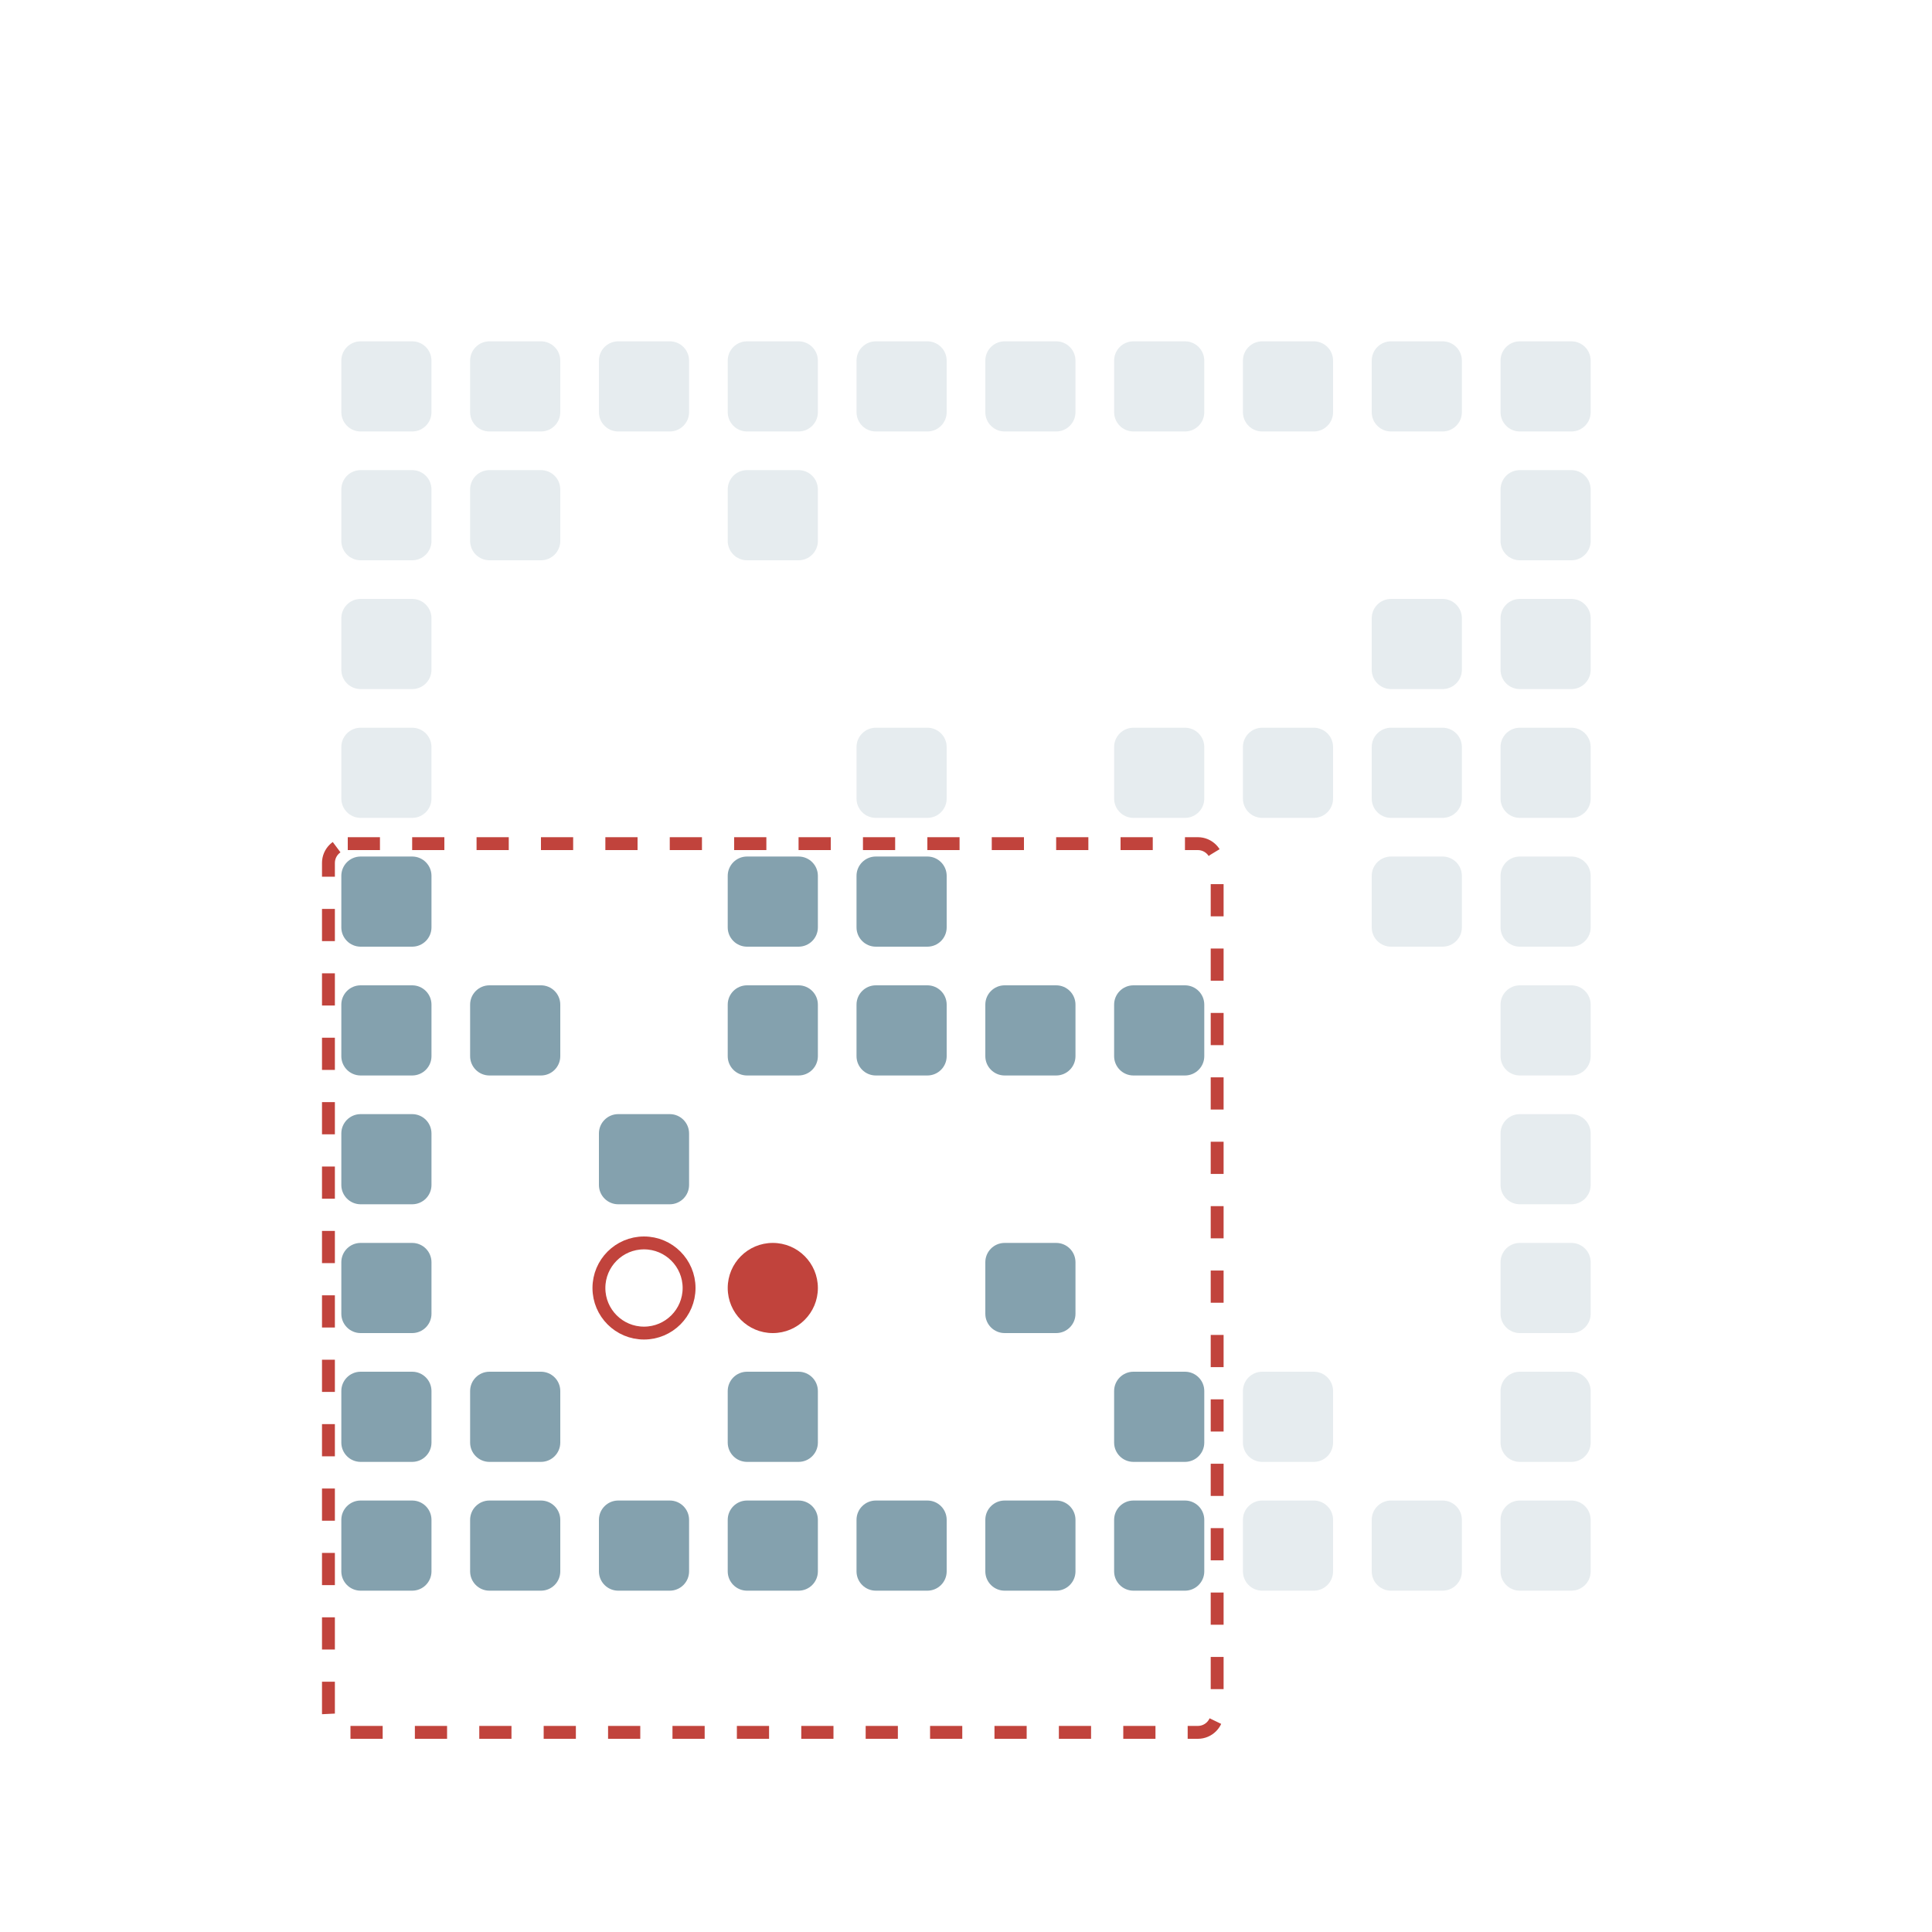
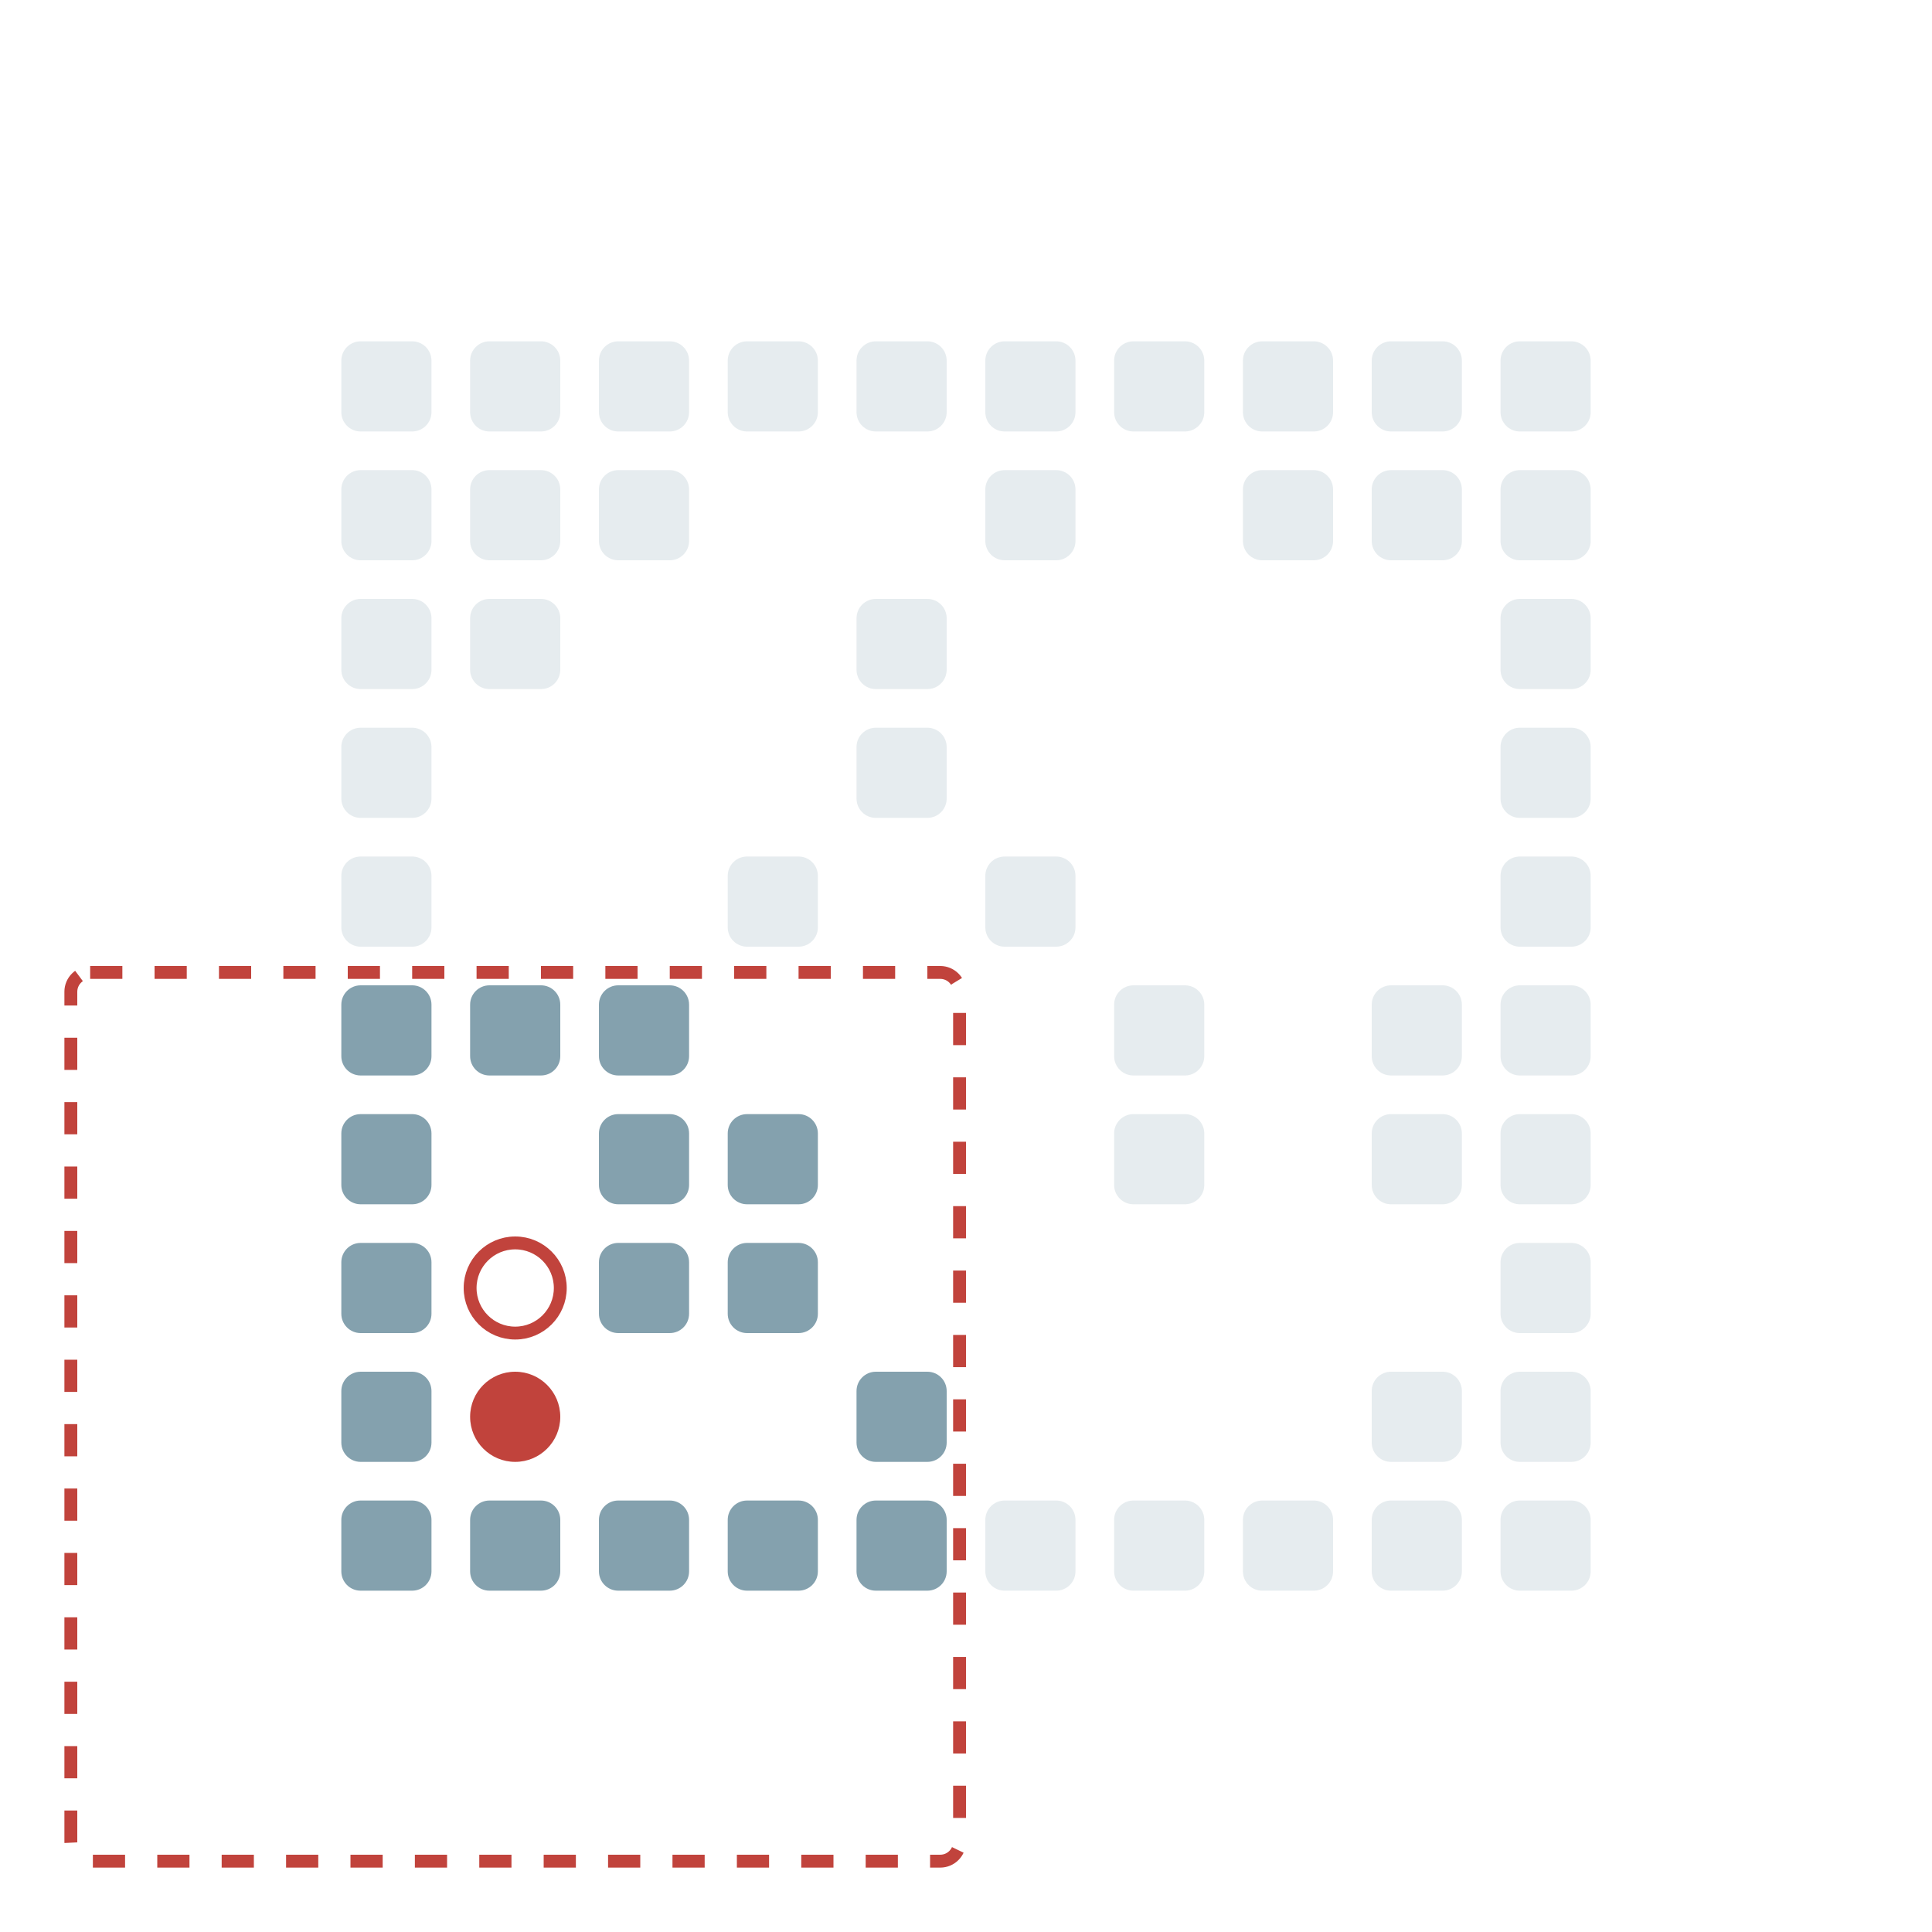
<svg xmlns="http://www.w3.org/2000/svg" width="150" height="150" viewBox="0 -1500 1500 1500">
  <defs>

</defs>
  <rect fill="#84A1AE" height="70" rx="15" width="70" x="265" y="-335">
-     <animate attributeName="opacity" dur="0.56s" keyTimes="0.0;0.333;1.0" repeatCount="indefinite" values="1.0;1.0;1.0" />
+     <animate attributeName="opacity" dur="8.4s" keyTimes="0.0;0.032;1.0" repeatCount="indefinite" values="1.0;1.0;1.0" />
  </rect>
  <rect fill="#84A1AE" height="70" rx="15" width="70" x="265" y="-435">
-     <animate attributeName="opacity" dur="0.56s" keyTimes="0.0;0.333;1.0" repeatCount="indefinite" values="1.0;1.0;1.0" />
+     <animate attributeName="opacity" dur="8.4s" keyTimes="0.0;0.032;1.0" repeatCount="indefinite" values="1.0;1.0;1.0" />
  </rect>
  <rect fill="#84A1AE" height="70" rx="15" width="70" x="265" y="-535">
-     <animate attributeName="opacity" dur="0.56s" keyTimes="0.0;0.333;1.0" repeatCount="indefinite" values="1.0;1.0;1.0" />
+     <animate attributeName="opacity" dur="8.4s" keyTimes="0.0;0.032;1.0" repeatCount="indefinite" values="1.0;1.0;1.0" />
  </rect>
  <rect fill="#84A1AE" height="70" rx="15" width="70" x="265" y="-635">
-     <animate attributeName="opacity" dur="0.56s" keyTimes="0.0;0.333;1.0" repeatCount="indefinite" values="1.0;1.0;1.0" />
+     <animate attributeName="opacity" dur="8.4s" keyTimes="0.0;0.032;1.0" repeatCount="indefinite" values="1.0;1.0;1.0" />
  </rect>
  <rect fill="#84A1AE" height="70" rx="15" width="70" x="265" y="-735">
-     <animate attributeName="opacity" dur="0.56s" keyTimes="0.0;0.333;1.0" repeatCount="indefinite" values="1.0;1.0;1.0" />
+     <animate attributeName="opacity" dur="8.4s" keyTimes="0.0;0.032;1.0" repeatCount="indefinite" values="1.0;1.0;1.0" />
  </rect>
-   <rect fill="#84A1AE" height="70" rx="15" width="70" x="265" y="-835">
-     <animate attributeName="opacity" dur="0.56s" keyTimes="0.0;0.333;1.0" repeatCount="indefinite" values="1.0;1.0;1.0" />
+   <rect fill="#84A1AE" height="70" opacity="0.2" rx="15" width="70" x="265" y="-835">
+     <animate attributeName="opacity" dur="8.4s" keyTimes="0.0;0.032;0.935;0.968;1.0" repeatCount="indefinite" values="0.2;0.2;0.2;1.0;1.0" />
  </rect>
  <rect fill="#84A1AE" height="70" opacity="0.2" rx="15" width="70" x="265" y="-935">
-     <animate attributeName="opacity" dur="0.56s" keyTimes="0.0;0.333;1.0" repeatCount="indefinite" values="0.2;0.2;0.2" />
+     <animate attributeName="opacity" dur="8.4s" keyTimes="0.0;0.032;1.0" repeatCount="indefinite" values="0.2;0.2;0.2" />
  </rect>
  <rect fill="#84A1AE" height="70" opacity="0.2" rx="15" width="70" x="265" y="-1035">
-     <animate attributeName="opacity" dur="0.56s" keyTimes="0.0;0.333;1.0" repeatCount="indefinite" values="0.2;0.2;0.2" />
+     <animate attributeName="opacity" dur="8.4s" keyTimes="0.0;0.032;1.0" repeatCount="indefinite" values="0.2;0.2;0.2" />
  </rect>
  <rect fill="#84A1AE" height="70" opacity="0.2" rx="15" width="70" x="265" y="-1135">
-     <animate attributeName="opacity" dur="0.56s" keyTimes="0.0;0.333;1.0" repeatCount="indefinite" values="0.2;0.2;0.2" />
+     <animate attributeName="opacity" dur="8.4s" keyTimes="0.0;0.032;1.0" repeatCount="indefinite" values="0.2;0.2;0.2" />
  </rect>
  <rect fill="#84A1AE" height="70" opacity="0.2" rx="15" width="70" x="265" y="-1235">
-     <animate attributeName="opacity" dur="0.56s" keyTimes="0.0;0.333;1.0" repeatCount="indefinite" values="0.2;0.2;0.2" />
+     <animate attributeName="opacity" dur="8.4s" keyTimes="0.0;0.032;1.0" repeatCount="indefinite" values="0.2;0.2;0.2" />
  </rect>
  <rect fill="#84A1AE" height="70" rx="15" width="70" x="365" y="-335">
-     <animate attributeName="opacity" dur="0.56s" keyTimes="0.0;0.333;1.0" repeatCount="indefinite" values="1.0;1.0;1.0" />
-   </rect>
-   <rect fill="#84A1AE" height="70" rx="15" width="70" x="365" y="-435">
-     <animate attributeName="opacity" dur="0.56s" keyTimes="0.0;0.333;1.0" repeatCount="indefinite" values="1.0;1.0;1.0" />
+     <animate attributeName="opacity" dur="8.4s" keyTimes="0.0;0.032;1.0" repeatCount="indefinite" values="1.0;1.0;1.0" />
  </rect>
  <rect fill="#84A1AE" height="70" rx="15" width="70" x="365" y="-735">
-     <animate attributeName="opacity" dur="0.56s" keyTimes="0.0;0.333;1.0" repeatCount="indefinite" values="1.0;1.0;1.0" />
+     <animate attributeName="opacity" dur="8.4s" keyTimes="0.0;0.032;1.0" repeatCount="indefinite" values="1.0;1.0;1.0" />
+   </rect>
+   <rect fill="#84A1AE" height="70" opacity="0.2" rx="15" width="70" x="365" y="-1035">
+     <animate attributeName="opacity" dur="8.4s" keyTimes="0.0;0.032;1.0" repeatCount="indefinite" values="0.2;0.2;0.2" />
  </rect>
  <rect fill="#84A1AE" height="70" opacity="0.2" rx="15" width="70" x="365" y="-1135">
-     <animate attributeName="opacity" dur="0.56s" keyTimes="0.0;0.333;1.0" repeatCount="indefinite" values="0.2;0.2;0.2" />
+     <animate attributeName="opacity" dur="8.4s" keyTimes="0.0;0.032;1.0" repeatCount="indefinite" values="0.2;0.2;0.2" />
  </rect>
  <rect fill="#84A1AE" height="70" opacity="0.2" rx="15" width="70" x="365" y="-1235">
-     <animate attributeName="opacity" dur="0.56s" keyTimes="0.0;0.333;1.0" repeatCount="indefinite" values="0.2;0.2;0.2" />
+     <animate attributeName="opacity" dur="8.4s" keyTimes="0.0;0.032;1.0" repeatCount="indefinite" values="0.2;0.2;0.2" />
  </rect>
  <rect fill="#84A1AE" height="70" rx="15" width="70" x="465" y="-335">
-     <animate attributeName="opacity" dur="0.56s" keyTimes="0.0;0.333;1.0" repeatCount="indefinite" values="1.0;1.0;1.0" />
+     <animate attributeName="opacity" dur="8.4s" keyTimes="0.0;0.032;1.0" repeatCount="indefinite" values="1.0;1.0;1.0" />
+   </rect>
+   <rect fill="#84A1AE" height="70" rx="15" width="70" x="465" y="-535">
+     <animate attributeName="opacity" dur="8.4s" keyTimes="0.0;0.032;1.0" repeatCount="indefinite" values="1.0;1.0;1.0" />
  </rect>
  <rect fill="#84A1AE" height="70" rx="15" width="70" x="465" y="-635">
-     <animate attributeName="opacity" dur="0.56s" keyTimes="0.0;0.333;1.0" repeatCount="indefinite" values="1.0;1.0;1.0" />
+     <animate attributeName="opacity" dur="8.4s" keyTimes="0.0;0.032;1.0" repeatCount="indefinite" values="1.0;1.0;1.0" />
+   </rect>
+   <rect fill="#84A1AE" height="70" rx="15" width="70" x="465" y="-735">
+     <animate attributeName="opacity" dur="8.4s" keyTimes="0.0;0.032;1.0" repeatCount="indefinite" values="1.0;1.0;1.0" />
+   </rect>
+   <rect fill="#84A1AE" height="70" opacity="0.2" rx="15" width="70" x="465" y="-1135">
+     <animate attributeName="opacity" dur="8.4s" keyTimes="0.0;0.032;1.0" repeatCount="indefinite" values="0.2;0.2;0.2" />
  </rect>
  <rect fill="#84A1AE" height="70" opacity="0.2" rx="15" width="70" x="465" y="-1235">
-     <animate attributeName="opacity" dur="0.56s" keyTimes="0.0;0.333;1.0" repeatCount="indefinite" values="0.2;0.2;0.2" />
+     <animate attributeName="opacity" dur="8.4s" keyTimes="0.0;0.032;1.0" repeatCount="indefinite" values="0.2;0.2;0.2" />
  </rect>
  <rect fill="#84A1AE" height="70" rx="15" width="70" x="565" y="-335">
-     <animate attributeName="opacity" dur="0.56s" keyTimes="0.0;0.333;1.0" repeatCount="indefinite" values="1.0;1.0;1.0" />
+     <animate attributeName="opacity" dur="8.4s" keyTimes="0.0;0.032;1.0" repeatCount="indefinite" values="1.0;1.0;1.0" />
  </rect>
-   <rect fill="#84A1AE" height="70" rx="15" width="70" x="565" y="-435">
-     <animate attributeName="opacity" dur="0.56s" keyTimes="0.0;0.333;1.0" repeatCount="indefinite" values="1.0;1.0;1.0" />
+   <rect fill="#84A1AE" height="70" rx="15" width="70" x="565" y="-535">
+     <animate attributeName="opacity" dur="8.4s" keyTimes="0.0;0.032;1.0" repeatCount="indefinite" values="1.0;1.0;1.0" />
  </rect>
-   <rect fill="#84A1AE" height="70" rx="15" width="70" x="565" y="-735">
-     <animate attributeName="opacity" dur="0.56s" keyTimes="0.0;0.333;1.0" repeatCount="indefinite" values="1.0;1.0;1.0" />
+   <rect fill="#84A1AE" height="70" rx="15" width="70" x="565" y="-635">
+     <animate attributeName="opacity" dur="8.4s" keyTimes="0.0;0.032;1.0" repeatCount="indefinite" values="1.0;1.0;1.0" />
  </rect>
-   <rect fill="#84A1AE" height="70" rx="15" width="70" x="565" y="-835">
-     <animate attributeName="opacity" dur="0.56s" keyTimes="0.0;0.333;1.0" repeatCount="indefinite" values="1.0;1.0;1.0" />
-   </rect>
-   <rect fill="#84A1AE" height="70" opacity="0.2" rx="15" width="70" x="565" y="-1135">
-     <animate attributeName="opacity" dur="0.56s" keyTimes="0.0;0.333;1.0" repeatCount="indefinite" values="0.2;0.2;0.2" />
+   <rect fill="#84A1AE" height="70" opacity="0.2" rx="15" width="70" x="565" y="-835">
+     <animate attributeName="opacity" dur="8.4s" keyTimes="0.0;0.032;0.935;0.968;1.0" repeatCount="indefinite" values="0.2;0.2;0.2;1.0;1.0" />
  </rect>
  <rect fill="#84A1AE" height="70" opacity="0.2" rx="15" width="70" x="565" y="-1235">
-     <animate attributeName="opacity" dur="0.56s" keyTimes="0.0;0.333;1.0" repeatCount="indefinite" values="0.2;0.2;0.2" />
+     <animate attributeName="opacity" dur="8.4s" keyTimes="0.0;0.032;1.0" repeatCount="indefinite" values="0.2;0.2;0.2" />
  </rect>
  <rect fill="#84A1AE" height="70" rx="15" width="70" x="665" y="-335">
-     <animate attributeName="opacity" dur="0.56s" keyTimes="0.0;0.333;1.0" repeatCount="indefinite" values="1.0;1.0;1.0" />
+     <animate attributeName="opacity" dur="8.4s" keyTimes="0.0;0.032;1.0" repeatCount="indefinite" values="1.0;1.0;1.0" />
  </rect>
-   <rect fill="#84A1AE" height="70" rx="15" width="70" x="665" y="-735">
-     <animate attributeName="opacity" dur="0.56s" keyTimes="0.0;0.333;1.0" repeatCount="indefinite" values="1.0;1.0;1.0" />
-   </rect>
-   <rect fill="#84A1AE" height="70" rx="15" width="70" x="665" y="-835">
-     <animate attributeName="opacity" dur="0.56s" keyTimes="0.0;0.333;1.0" repeatCount="indefinite" values="1.0;1.0;1.0" />
+   <rect fill="#84A1AE" height="70" rx="15" width="70" x="665" y="-435">
+     <animate attributeName="opacity" dur="8.4s" keyTimes="0.0;0.032;1.0" repeatCount="indefinite" values="1.0;1.0;1.0" />
  </rect>
  <rect fill="#84A1AE" height="70" opacity="0.2" rx="15" width="70" x="665" y="-935">
-     <animate attributeName="opacity" dur="0.56s" keyTimes="0.0;0.333;1.0" repeatCount="indefinite" values="0.2;0.2;0.2" />
+     <animate attributeName="opacity" dur="8.4s" keyTimes="0.0;0.032;1.0" repeatCount="indefinite" values="0.2;0.2;0.2" />
+   </rect>
+   <rect fill="#84A1AE" height="70" opacity="0.2" rx="15" width="70" x="665" y="-1035">
+     <animate attributeName="opacity" dur="8.4s" keyTimes="0.0;0.032;1.0" repeatCount="indefinite" values="0.2;0.2;0.2" />
  </rect>
  <rect fill="#84A1AE" height="70" opacity="0.2" rx="15" width="70" x="665" y="-1235">
-     <animate attributeName="opacity" dur="0.56s" keyTimes="0.0;0.333;1.0" repeatCount="indefinite" values="0.2;0.2;0.2" />
+     <animate attributeName="opacity" dur="8.4s" keyTimes="0.0;0.032;1.0" repeatCount="indefinite" values="0.2;0.2;0.2" />
  </rect>
-   <rect fill="#84A1AE" height="70" rx="15" width="70" x="765" y="-335">
-     <animate attributeName="opacity" dur="0.56s" keyTimes="0.0;0.333;1.0" repeatCount="indefinite" values="1.0;1.0;1.0" />
+   <rect fill="#84A1AE" height="70" opacity="0.2" rx="15" width="70" x="765" y="-335">
+     <animate attributeName="opacity" dur="8.4s" keyTimes="0.0;0.032;1.0" repeatCount="indefinite" values="0.2;0.2;0.2" />
  </rect>
-   <rect fill="#84A1AE" height="70" rx="15" width="70" x="765" y="-535">
-     <animate attributeName="opacity" dur="0.56s" keyTimes="0.0;0.333;1.0" repeatCount="indefinite" values="1.0;1.0;1.0" />
+   <rect fill="#84A1AE" height="70" opacity="0.2" rx="15" width="70" x="765" y="-835">
+     <animate attributeName="opacity" dur="8.4s" keyTimes="0.0;0.032;1.0" repeatCount="indefinite" values="0.2;0.2;0.2" />
  </rect>
-   <rect fill="#84A1AE" height="70" rx="15" width="70" x="765" y="-735">
-     <animate attributeName="opacity" dur="0.56s" keyTimes="0.0;0.333;1.0" repeatCount="indefinite" values="1.0;1.0;1.0" />
+   <rect fill="#84A1AE" height="70" opacity="0.2" rx="15" width="70" x="765" y="-1135">
+     <animate attributeName="opacity" dur="8.4s" keyTimes="0.0;0.032;1.0" repeatCount="indefinite" values="0.2;0.2;0.2" />
  </rect>
  <rect fill="#84A1AE" height="70" opacity="0.2" rx="15" width="70" x="765" y="-1235">
-     <animate attributeName="opacity" dur="0.56s" keyTimes="0.0;0.333;1.0" repeatCount="indefinite" values="0.2;0.2;0.2" />
+     <animate attributeName="opacity" dur="8.4s" keyTimes="0.0;0.032;1.0" repeatCount="indefinite" values="0.2;0.2;0.2" />
  </rect>
-   <rect fill="#84A1AE" height="70" rx="15" width="70" x="865" y="-335">
-     <animate attributeName="opacity" dur="0.56s" keyTimes="0.0;0.333;1.0" repeatCount="indefinite" values="1.0;1.0;1.0" />
+   <rect fill="#84A1AE" height="70" opacity="0.2" rx="15" width="70" x="865" y="-335">
+     <animate attributeName="opacity" dur="8.4s" keyTimes="0.0;0.032;1.0" repeatCount="indefinite" values="0.2;0.2;0.2" />
  </rect>
-   <rect fill="#84A1AE" height="70" rx="15" width="70" x="865" y="-435">
-     <animate attributeName="opacity" dur="0.56s" keyTimes="0.0;0.333;1.0" repeatCount="indefinite" values="1.0;1.0;1.0" />
+   <rect fill="#84A1AE" height="70" opacity="0.2" rx="15" width="70" x="865" y="-635">
+     <animate attributeName="opacity" dur="8.4s" keyTimes="0.0;0.032;1.0" repeatCount="indefinite" values="0.2;0.2;0.2" />
  </rect>
-   <rect fill="#84A1AE" height="70" rx="15" width="70" x="865" y="-735">
-     <animate attributeName="opacity" dur="0.56s" keyTimes="0.0;0.333;1.0" repeatCount="indefinite" values="1.0;1.0;1.0" />
-   </rect>
-   <rect fill="#84A1AE" height="70" opacity="0.2" rx="15" width="70" x="865" y="-935">
-     <animate attributeName="opacity" dur="0.56s" keyTimes="0.0;0.333;1.0" repeatCount="indefinite" values="0.2;0.2;0.2" />
+   <rect fill="#84A1AE" height="70" opacity="0.2" rx="15" width="70" x="865" y="-735">
+     <animate attributeName="opacity" dur="8.4s" keyTimes="0.0;0.032;1.0" repeatCount="indefinite" values="0.2;0.2;0.2" />
  </rect>
  <rect fill="#84A1AE" height="70" opacity="0.2" rx="15" width="70" x="865" y="-1235">
-     <animate attributeName="opacity" dur="0.56s" keyTimes="0.0;0.333;1.0" repeatCount="indefinite" values="0.2;0.2;0.2" />
+     <animate attributeName="opacity" dur="8.4s" keyTimes="0.0;0.032;1.0" repeatCount="indefinite" values="0.2;0.2;0.2" />
  </rect>
  <rect fill="#84A1AE" height="70" opacity="0.2" rx="15" width="70" x="965" y="-335">
-     <animate attributeName="opacity" dur="0.56s" keyTimes="0.0;0.333;1.0" repeatCount="indefinite" values="0.2;0.2;0.2" />
+     <animate attributeName="opacity" dur="8.4s" keyTimes="0.0;0.032;1.0" repeatCount="indefinite" values="0.2;0.2;0.2" />
  </rect>
-   <rect fill="#84A1AE" height="70" opacity="0.2" rx="15" width="70" x="965" y="-435">
-     <animate attributeName="opacity" dur="0.56s" keyTimes="0.0;0.333;1.0" repeatCount="indefinite" values="0.2;0.2;0.2" />
-   </rect>
-   <rect fill="#84A1AE" height="70" opacity="0.2" rx="15" width="70" x="965" y="-935">
-     <animate attributeName="opacity" dur="0.56s" keyTimes="0.0;0.333;1.0" repeatCount="indefinite" values="0.2;0.2;0.2" />
+   <rect fill="#84A1AE" height="70" opacity="0.2" rx="15" width="70" x="965" y="-1135">
+     <animate attributeName="opacity" dur="8.4s" keyTimes="0.0;0.032;1.0" repeatCount="indefinite" values="0.2;0.2;0.2" />
  </rect>
  <rect fill="#84A1AE" height="70" opacity="0.2" rx="15" width="70" x="965" y="-1235">
-     <animate attributeName="opacity" dur="0.56s" keyTimes="0.0;0.333;1.0" repeatCount="indefinite" values="0.2;0.2;0.2" />
+     <animate attributeName="opacity" dur="8.4s" keyTimes="0.0;0.032;1.0" repeatCount="indefinite" values="0.2;0.2;0.2" />
  </rect>
  <rect fill="#84A1AE" height="70" opacity="0.2" rx="15" width="70" x="1065" y="-335">
-     <animate attributeName="opacity" dur="0.56s" keyTimes="0.0;0.333;1.0" repeatCount="indefinite" values="0.2;0.2;0.2" />
+     <animate attributeName="opacity" dur="8.4s" keyTimes="0.0;0.032;1.0" repeatCount="indefinite" values="0.2;0.2;0.2" />
  </rect>
-   <rect fill="#84A1AE" height="70" opacity="0.2" rx="15" width="70" x="1065" y="-835">
-     <animate attributeName="opacity" dur="0.56s" keyTimes="0.0;0.333;1.0" repeatCount="indefinite" values="0.2;0.2;0.2" />
+   <rect fill="#84A1AE" height="70" opacity="0.2" rx="15" width="70" x="1065" y="-435">
+     <animate attributeName="opacity" dur="8.4s" keyTimes="0.0;0.032;1.0" repeatCount="indefinite" values="0.2;0.2;0.2" />
  </rect>
-   <rect fill="#84A1AE" height="70" opacity="0.2" rx="15" width="70" x="1065" y="-935">
-     <animate attributeName="opacity" dur="0.56s" keyTimes="0.0;0.333;1.0" repeatCount="indefinite" values="0.2;0.2;0.2" />
+   <rect fill="#84A1AE" height="70" opacity="0.2" rx="15" width="70" x="1065" y="-635">
+     <animate attributeName="opacity" dur="8.4s" keyTimes="0.0;0.032;1.0" repeatCount="indefinite" values="0.2;0.2;0.2" />
  </rect>
-   <rect fill="#84A1AE" height="70" opacity="0.2" rx="15" width="70" x="1065" y="-1035">
-     <animate attributeName="opacity" dur="0.56s" keyTimes="0.0;0.333;1.0" repeatCount="indefinite" values="0.2;0.2;0.2" />
+   <rect fill="#84A1AE" height="70" opacity="0.2" rx="15" width="70" x="1065" y="-735">
+     <animate attributeName="opacity" dur="8.4s" keyTimes="0.0;0.032;1.0" repeatCount="indefinite" values="0.2;0.2;0.2" />
+   </rect>
+   <rect fill="#84A1AE" height="70" opacity="0.2" rx="15" width="70" x="1065" y="-1135">
+     <animate attributeName="opacity" dur="8.4s" keyTimes="0.0;0.032;1.0" repeatCount="indefinite" values="0.2;0.2;0.2" />
  </rect>
  <rect fill="#84A1AE" height="70" opacity="0.2" rx="15" width="70" x="1065" y="-1235">
-     <animate attributeName="opacity" dur="0.56s" keyTimes="0.0;0.333;1.0" repeatCount="indefinite" values="0.2;0.2;0.2" />
+     <animate attributeName="opacity" dur="8.4s" keyTimes="0.0;0.032;1.0" repeatCount="indefinite" values="0.2;0.2;0.2" />
  </rect>
  <rect fill="#84A1AE" height="70" opacity="0.2" rx="15" width="70" x="1165" y="-335">
-     <animate attributeName="opacity" dur="0.56s" keyTimes="0.0;0.333;1.0" repeatCount="indefinite" values="0.2;0.2;0.2" />
+     <animate attributeName="opacity" dur="8.4s" keyTimes="0.0;0.032;1.0" repeatCount="indefinite" values="0.2;0.2;0.2" />
  </rect>
  <rect fill="#84A1AE" height="70" opacity="0.2" rx="15" width="70" x="1165" y="-435">
-     <animate attributeName="opacity" dur="0.56s" keyTimes="0.0;0.333;1.0" repeatCount="indefinite" values="0.2;0.2;0.2" />
+     <animate attributeName="opacity" dur="8.4s" keyTimes="0.0;0.032;1.0" repeatCount="indefinite" values="0.2;0.2;0.2" />
  </rect>
  <rect fill="#84A1AE" height="70" opacity="0.2" rx="15" width="70" x="1165" y="-535">
-     <animate attributeName="opacity" dur="0.56s" keyTimes="0.0;0.333;1.0" repeatCount="indefinite" values="0.2;0.2;0.2" />
+     <animate attributeName="opacity" dur="8.4s" keyTimes="0.0;0.032;1.0" repeatCount="indefinite" values="0.2;0.2;0.2" />
  </rect>
  <rect fill="#84A1AE" height="70" opacity="0.2" rx="15" width="70" x="1165" y="-635">
-     <animate attributeName="opacity" dur="0.56s" keyTimes="0.0;0.333;1.0" repeatCount="indefinite" values="0.2;0.2;0.2" />
+     <animate attributeName="opacity" dur="8.4s" keyTimes="0.0;0.032;1.0" repeatCount="indefinite" values="0.2;0.2;0.2" />
  </rect>
  <rect fill="#84A1AE" height="70" opacity="0.2" rx="15" width="70" x="1165" y="-735">
-     <animate attributeName="opacity" dur="0.56s" keyTimes="0.0;0.333;1.0" repeatCount="indefinite" values="0.2;0.2;0.2" />
+     <animate attributeName="opacity" dur="8.4s" keyTimes="0.0;0.032;1.0" repeatCount="indefinite" values="0.2;0.2;0.2" />
  </rect>
  <rect fill="#84A1AE" height="70" opacity="0.2" rx="15" width="70" x="1165" y="-835">
-     <animate attributeName="opacity" dur="0.56s" keyTimes="0.0;0.333;1.0" repeatCount="indefinite" values="0.2;0.2;0.2" />
+     <animate attributeName="opacity" dur="8.4s" keyTimes="0.0;0.032;1.0" repeatCount="indefinite" values="0.2;0.2;0.2" />
  </rect>
  <rect fill="#84A1AE" height="70" opacity="0.2" rx="15" width="70" x="1165" y="-935">
-     <animate attributeName="opacity" dur="0.56s" keyTimes="0.0;0.333;1.0" repeatCount="indefinite" values="0.2;0.2;0.2" />
+     <animate attributeName="opacity" dur="8.4s" keyTimes="0.0;0.032;1.0" repeatCount="indefinite" values="0.2;0.2;0.2" />
  </rect>
  <rect fill="#84A1AE" height="70" opacity="0.2" rx="15" width="70" x="1165" y="-1035">
-     <animate attributeName="opacity" dur="0.56s" keyTimes="0.0;0.333;1.0" repeatCount="indefinite" values="0.2;0.2;0.2" />
+     <animate attributeName="opacity" dur="8.4s" keyTimes="0.0;0.032;1.0" repeatCount="indefinite" values="0.2;0.2;0.2" />
  </rect>
  <rect fill="#84A1AE" height="70" opacity="0.2" rx="15" width="70" x="1165" y="-1135">
-     <animate attributeName="opacity" dur="0.56s" keyTimes="0.0;0.333;1.0" repeatCount="indefinite" values="0.2;0.2;0.2" />
+     <animate attributeName="opacity" dur="8.4s" keyTimes="0.0;0.032;1.0" repeatCount="indefinite" values="0.2;0.2;0.2" />
  </rect>
  <rect fill="#84A1AE" height="70" opacity="0.2" rx="15" width="70" x="1165" y="-1235">
-     <animate attributeName="opacity" dur="0.56s" keyTimes="0.0;0.333;1.0" repeatCount="indefinite" values="0.2;0.2;0.2" />
+     <animate attributeName="opacity" dur="8.4s" keyTimes="0.0;0.032;1.0" repeatCount="indefinite" values="0.2;0.2;0.2" />
  </rect>
-   <circle cx="600" cy="-500" fill="#c1433c" r="35">
-     <animate attributeName="cy" dur="0.56s" keyTimes="0.0;0.333;1.0" repeatCount="indefinite" values="-500;-500;-500" />
-     <animate attributeName="cx" dur="0.56s" keyTimes="0.0;0.333;0.667;1.0" repeatCount="indefinite" values="600;600;500;500" />
-     <animate attributeName="visibility" dur="0.56s" keyTimes="0.0;0.333;0.667;1.0" repeatCount="indefinite" values="visible;visible;hidden;hidden" />
-     <animate attributeName="opacity" dur="0.56s" keyTimes="0.0;0.333;1.0" repeatCount="indefinite" values="1.0;1.0;1.0" />
+   <circle cx="400" cy="-400" fill="#c1433c" r="35">
+     <animate attributeName="cy" dur="8.4s" keyTimes="0.0;0.032;0.935;0.968;1.0" repeatCount="indefinite" values="-400;-400;-400;-500;-500" />
+     <animate attributeName="cx" dur="8.4s" keyTimes="0.0;0.032;1.0" repeatCount="indefinite" values="400;400;400" />
+     <animate attributeName="visibility" dur="8.4s" keyTimes="0.0;0.032;0.935;0.968;1.0" repeatCount="indefinite" values="visible;visible;visible;hidden;hidden" />
+     <animate attributeName="opacity" dur="8.4s" keyTimes="0.0;0.032;1.0" repeatCount="indefinite" values="1.0;1.0;1.0" />
  </circle>
-   <circle cx="500" cy="-500" fill="none" r="35" stroke="#c1433c" stroke-width="10">
-     <animate attributeName="visibility" dur="0.56s" keyTimes="0.0;0.333;0.667;1.0" repeatCount="indefinite" values="visible;visible;hidden;hidden" />
+   <circle cx="400" cy="-500" fill="none" r="35" stroke="#c1433c" stroke-width="10">
+     <animate attributeName="visibility" dur="8.4s" keyTimes="0.0;0.032;0.935;0.968;1.0" repeatCount="indefinite" values="visible;visible;visible;hidden;hidden" />
  </circle>
-   <rect fill="none" height="690" rx="15" stroke="#c1433c" stroke-dasharray="25" stroke-width="10" width="690" x="255" y="-845">
-     <animate attributeName="x" dur="0.56s" keyTimes="0.0;0.333;0.667;1.0" repeatCount="indefinite" values="255;255;155;155" />
-     <animate attributeName="y" dur="0.56s" keyTimes="0.0;0.333;1.0" repeatCount="indefinite" values="-845;-845;-845" />
-     <animate attributeName="visibility" dur="0.56s" keyTimes="0.0;0.333;0.667;1.0" repeatCount="indefinite" values="visible;visible;hidden;hidden" />
+   <rect fill="none" height="690" rx="15" stroke="#c1433c" stroke-dasharray="25" stroke-width="10" width="690" x="55" y="-745">
+     <animate attributeName="x" dur="8.4s" keyTimes="0.0;0.032;1.0" repeatCount="indefinite" values="55;55;55" />
+     <animate attributeName="y" dur="8.4s" keyTimes="0.0;0.032;0.935;0.968;1.0" repeatCount="indefinite" values="-745;-745;-745;-845;-845" />
+     <animate attributeName="visibility" dur="8.4s" keyTimes="0.0;0.032;0.935;0.968;1.0" repeatCount="indefinite" values="visible;visible;visible;hidden;hidden" />
  </rect>
</svg>
